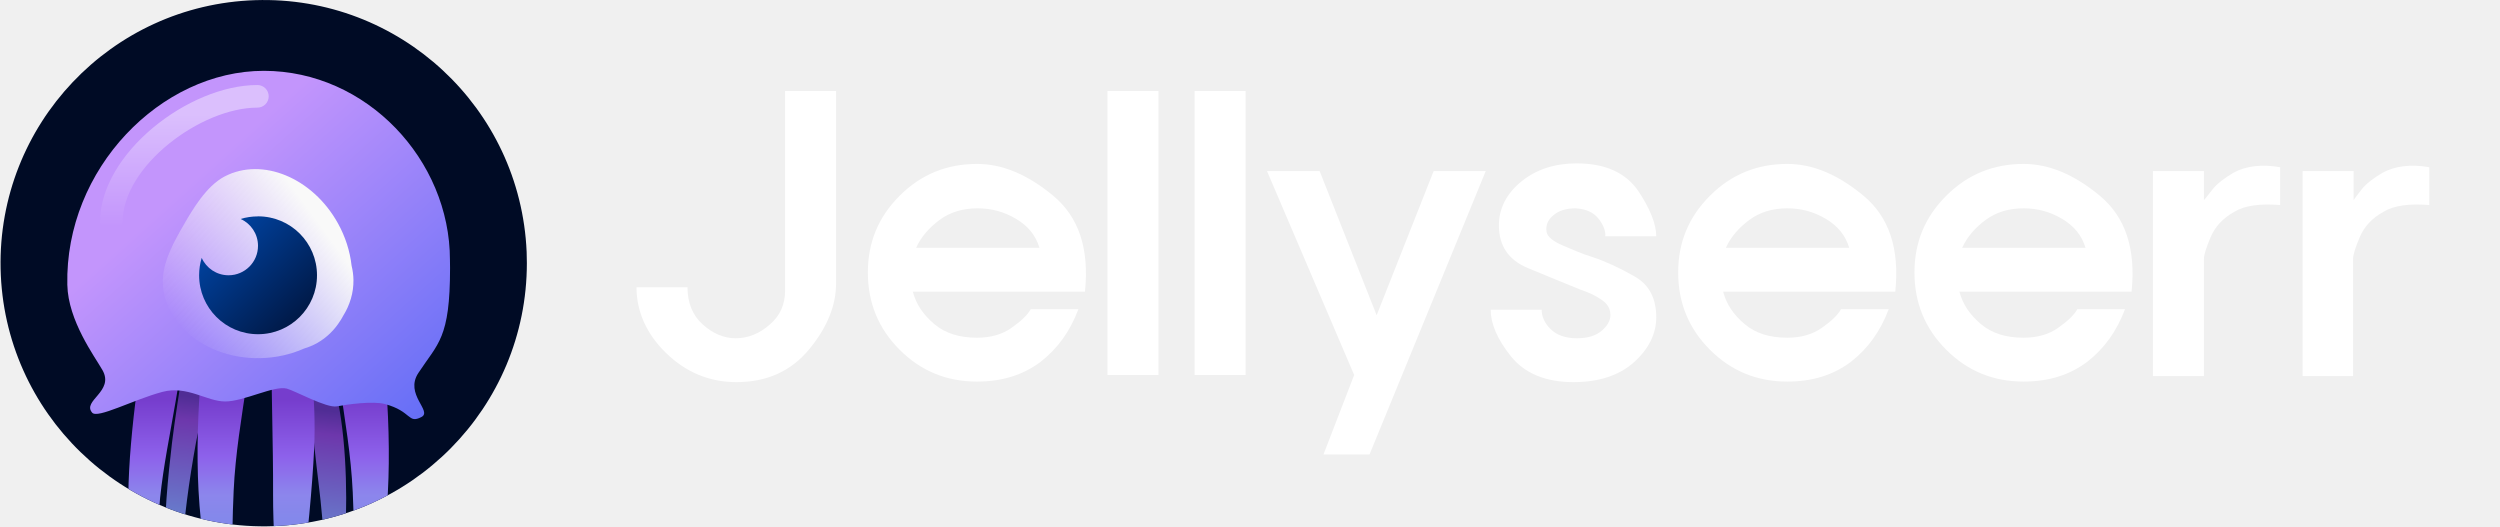
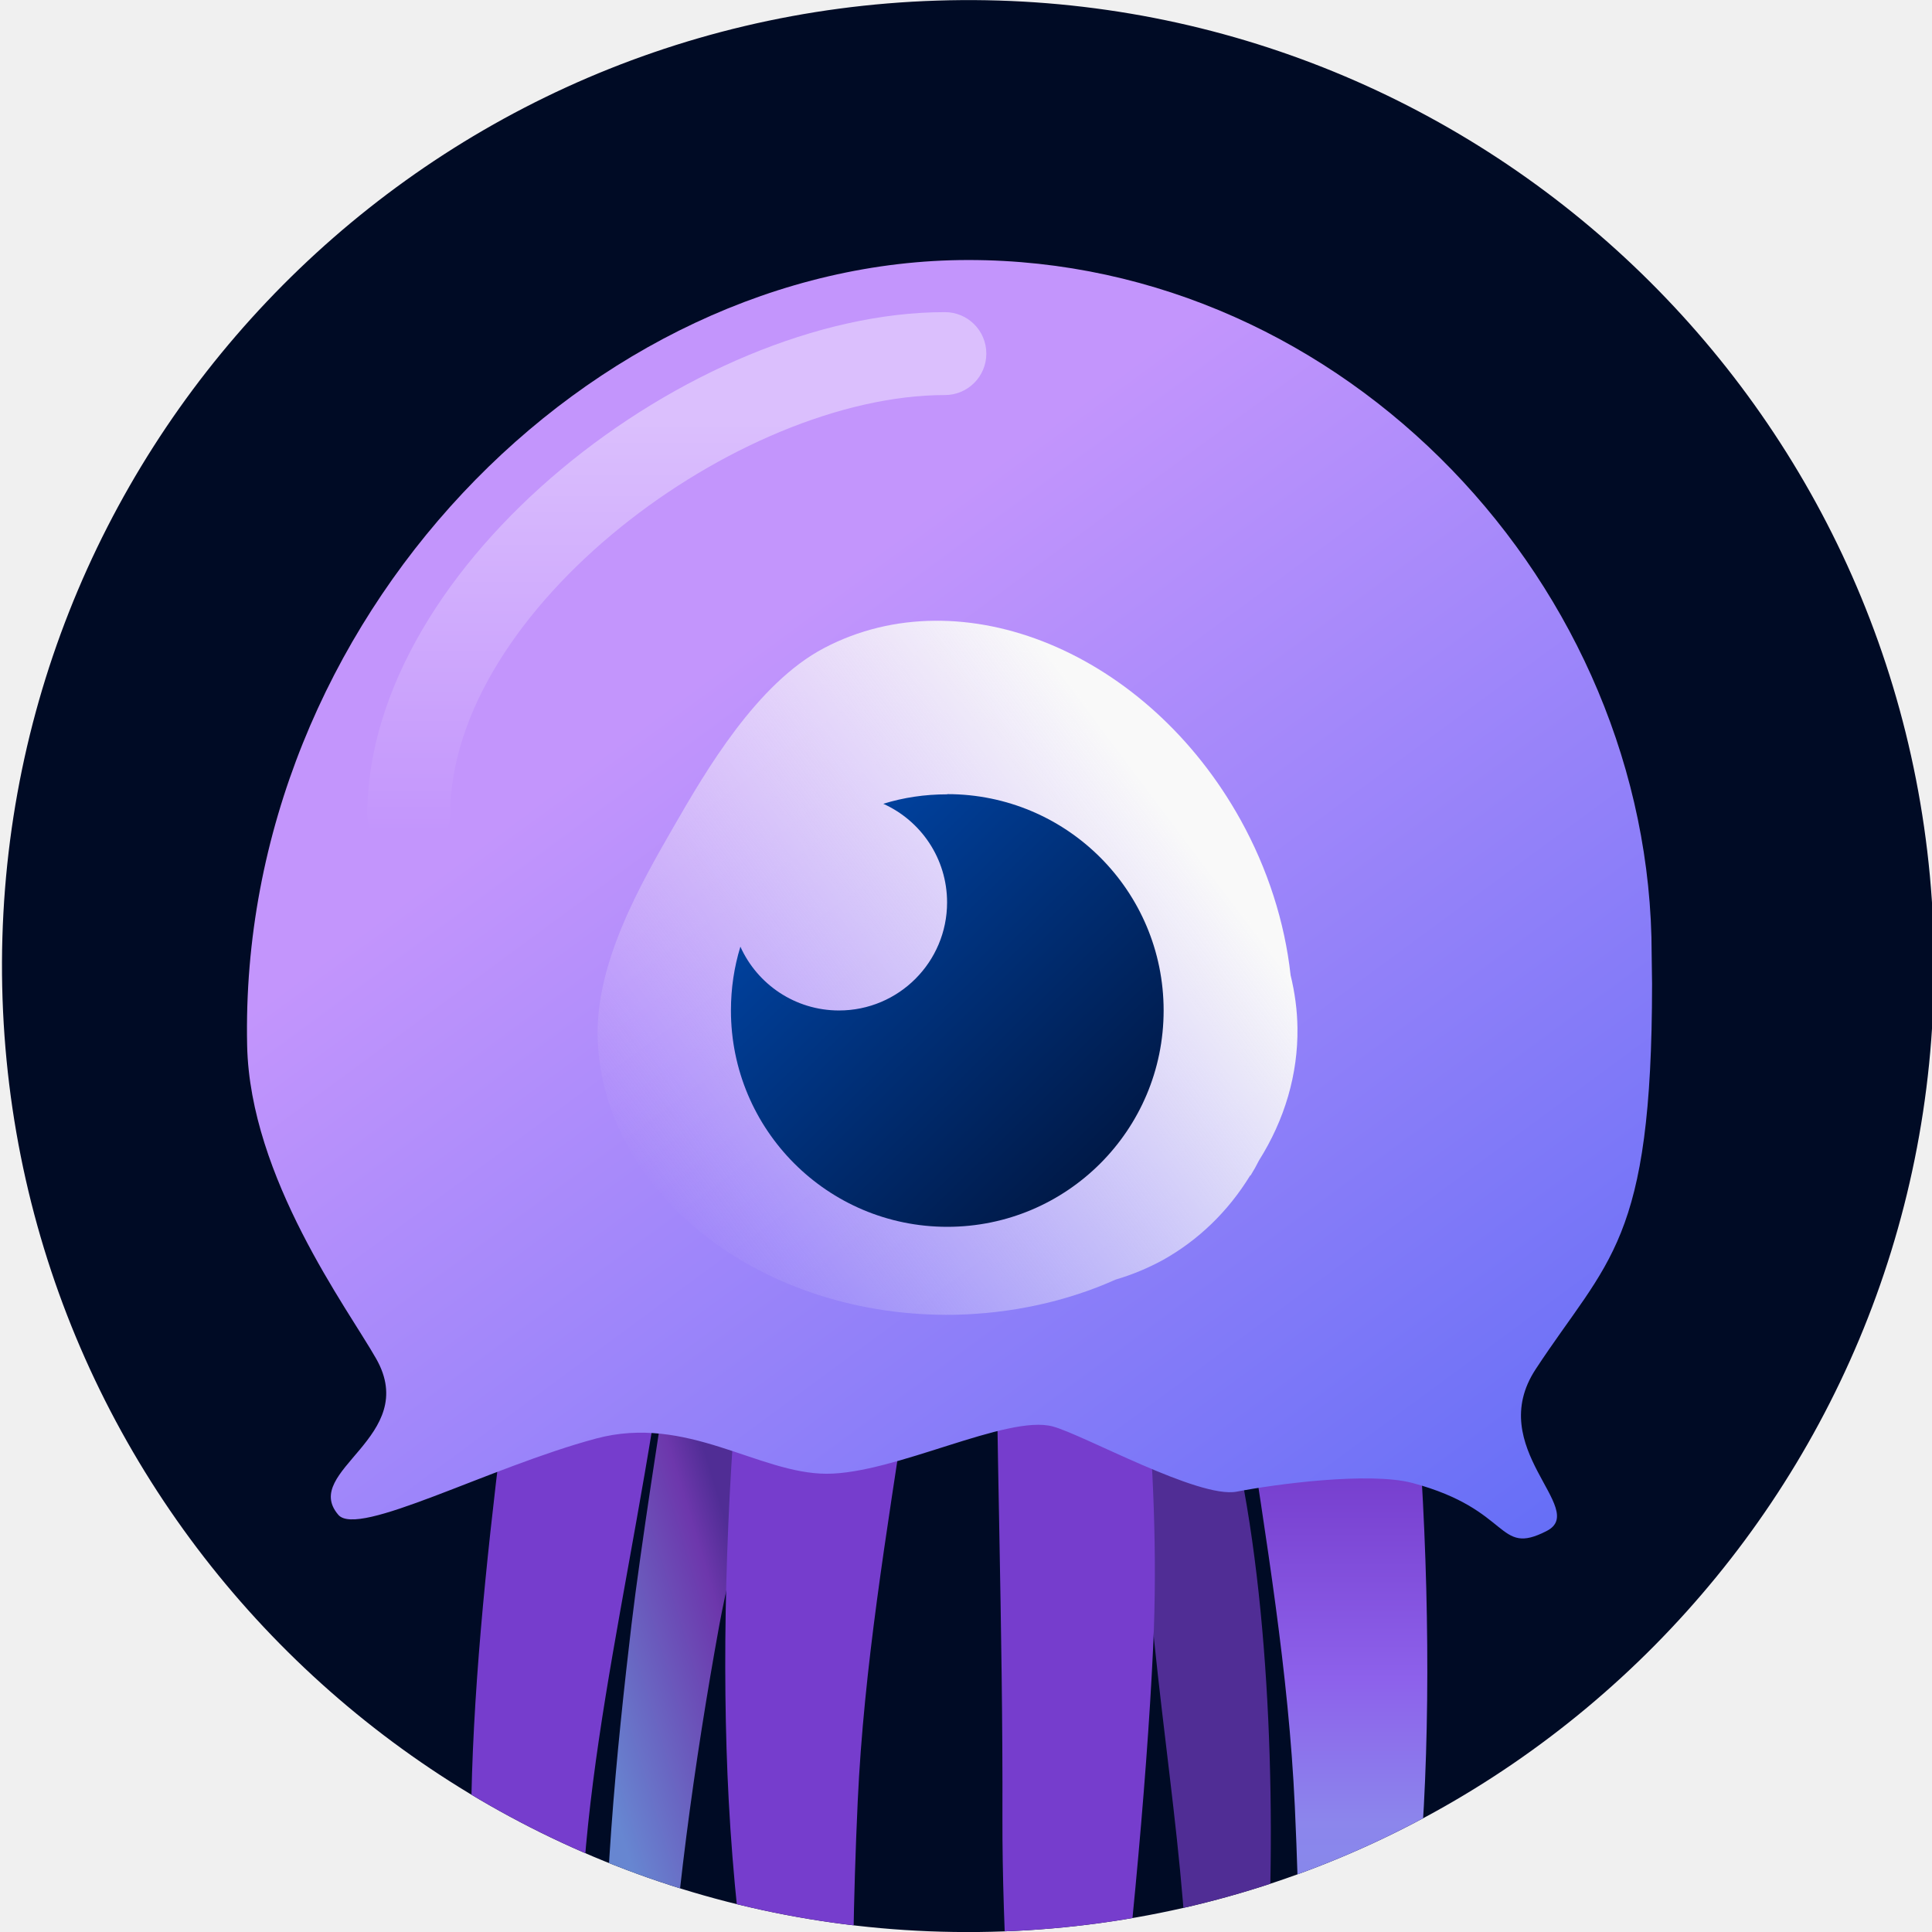
- <svg xmlns="http://www.w3.org/2000/svg" xmlns:xlink="http://www.w3.org/1999/xlink" id="Layer_1" data-name="Layer 1" width="456" height="96" viewBox="0 0 456 96">
+ <svg xmlns="http://www.w3.org/2000/svg" xmlns:xlink="http://www.w3.org/1999/xlink" width="96" height="96" data-name="Layer 1">
  <defs>
-     <style>
-       .cls-1 {
-         fill: url(#linear-gradient-8);
-         fill-rule: evenodd;
-       }
- 
-       .cls-1,
-       .cls-2,
-       .cls-3,
-       .cls-4,
-       .cls-5,
-       .cls-6,
-       .cls-7,
-       .cls-8,
-       .cls-9,
-       .cls-10,
-       .cls-11,
-       .cls-12,
-       .cls-13 {
-         stroke-width: 0px;
-       }
- 
-       .cls-2 {
-         fill: url(#linear-gradient);
-       }
- 
-       .cls-3 {
-         fill: url(#linear-gradient-6);
-       }
- 
-       .cls-14,
-       .cls-6 {
-         isolation: isolate;
-       }
- 
-       .cls-4 {
-         fill: url(#linear-gradient-5);
-       }
- 
-       .cls-5 {
-         fill: none;
-       }
- 
-       .cls-6 {
-         fill: #000b25;
-       }
- 
-       .cls-7 {
-         fill: url(#linear-gradient-2);
-       }
- 
-       .cls-8 {
-         fill: url(#linear-gradient-7);
-       }
- 
-       .cls-9 {
-         fill: url(#linear-gradient-3);
-       }
- 
-       .cls-15 {
-         clip-path: url(#clippath);
-       }
- 
-       .cls-10 {
-         fill: url(#linear-gradient-9);
-       }
- 
-       .cls-11 {
-         fill: #fff;
-       }
- 
-       .cls-12 {
-         fill: url(#linear-gradient-10);
-       }
- 
-       .cls-13 {
-         fill: url(#linear-gradient-4);
-       }
-     </style>
    <clipPath id="clippath">
-       <path class="cls-5" d="M96.1,48c0,26.31-21.18,47.71-47.48,48C22.31,96.28.68,75.33.11,49.03-.45,22.73,20.26.87,46.56.03c26.3-.85,48.37,19.63,49.5,45.92" />
+       <path id="svg_1" fill="none" stroke-width="0px" d="m96.1,48c0,26.31 -21.18,47.71 -47.48,48c-26.31,0.28 -47.94,-20.67 -48.51,-46.97c-0.56,-26.3 20.15,-48.16 46.45,-49c26.3,-0.85 48.37,19.63 49.5,45.92" class="cls-5" />
    </clipPath>
-     <linearGradient id="linear-gradient" x1="-1933.27" y1="3162.89" x2="-1935.8" y2="3187.3" gradientTransform="translate(3418.33 -5462.68) scale(1.75)" gradientUnits="userSpaceOnUse">
-       <stop offset="0" stop-color="#502d95" />
-       <stop offset=".1" stop-color="#6d37ac" />
-       <stop offset=".57" stop-color="#6786d1" />
+     <linearGradient y2="0.998" x2="0.075" y1="0.062" x1="0.622" id="linear-gradient">
+       <stop stop-color="#502d95" offset="0" />
+       <stop stop-color="#6d37ac" offset="0.1" />
+       <stop stop-color="#6786d1" offset="0.57" />
    </linearGradient>
-     <linearGradient id="linear-gradient-2" x1="-1918.61" y1="3164.41" x2="-1921.14" y2="3188.83" xlink:href="#linear-gradient" />
-     <linearGradient id="linear-gradient-3" x1="-1470.12" y1="2952.54" x2="-1470.12" y2="2974.75" gradientTransform="translate(3181.94 -6186.45) scale(2.12)" gradientUnits="userSpaceOnUse">
-       <stop offset="0" stop-color="#763dcd" />
-       <stop offset=".22" stop-color="#8d61eb" />
-       <stop offset=".37" stop-color="#8c86ec" />
-       <stop offset=".64" stop-color="#748ce8" />
-       <stop offset=".9" stop-color="#6ba1e6" />
+     <linearGradient xlink:href="#linear-gradient" y2="3188.83" x2="-1921.14" y1="3164.41" x1="-1918.61" id="linear-gradient-2" />
+     <linearGradient y2="1.015" x2="0.5" y1="0.37" x1="0.5" id="linear-gradient-3">
+       <stop stop-color="#763dcd" offset="0" />
+       <stop stop-color="#8d61eb" offset="0.22" />
+       <stop stop-color="#8c86ec" offset="0.37" />
+       <stop stop-color="#748ce8" offset="0.64" />
+       <stop stop-color="#6ba1e6" offset="0.9" />
    </linearGradient>
-     <linearGradient id="linear-gradient-4" x1="-1481.25" x2="-1481.25" y2="2974.75" xlink:href="#linear-gradient-3" />
-     <linearGradient id="linear-gradient-5" x1="-1487.04" y1="2952.54" x2="-1487.04" y2="2974.75" xlink:href="#linear-gradient-3" />
-     <linearGradient id="linear-gradient-6" x1="-1475.87" x2="-1475.87" y2="2974.75" xlink:href="#linear-gradient-3" />
-     <linearGradient id="linear-gradient-7" x1="-1394.57" y1="3099.36" x2="-1366.7" y2="3130.32" gradientTransform="translate(2528.44 -5512.24) scale(1.79)" gradientUnits="userSpaceOnUse">
-       <stop offset="0" stop-color="#c395fc" />
-       <stop offset="1" stop-color="#4f65f5" />
+     <linearGradient xlink:href="#linear-gradient-3" y2="2974.75" x2="-1481.25" x1="-1481.25" id="linear-gradient-4" />
+     <linearGradient xlink:href="#linear-gradient-3" y2="2974.75" x2="-1487.04" y1="2952.54" x1="-1487.04" id="linear-gradient-5" />
+     <linearGradient xlink:href="#linear-gradient-3" y2="2974.75" x2="-1475.87" x1="-1475.87" id="linear-gradient-6" />
+     <linearGradient y2="1.23" x2="0.999" y1="0.357" x1="0.285" id="linear-gradient-7">
+       <stop stop-color="#c395fc" offset="0" />
+       <stop stop-color="#4f65f5" offset="1" />
    </linearGradient>
-     <linearGradient id="linear-gradient-8" x1="-2155.68" y1="6519.53" x2="-2155.68" y2="6560.17" gradientTransform="translate(1133.03 -3304.28) scale(.51)" gradientUnits="userSpaceOnUse">
-       <stop offset="0" stop-color="#fff" stop-opacity=".4" />
-       <stop offset="1" stop-color="#fff" stop-opacity="0" />
+     <linearGradient y2="0.958" x2="0.5" y1="0.191" x1="0.5" id="linear-gradient-8">
+       <stop stop-opacity="0.4" stop-color="#fff" offset="0" />
+       <stop stop-opacity="0" stop-color="#fff" offset="1" />
    </linearGradient>
-     <linearGradient id="linear-gradient-9" x1="-1549.99" y1="4189.28" x2="-1575.09" y2="4207.72" gradientTransform="translate(1639.33 -4232.26) scale(1.02)" gradientUnits="userSpaceOnUse">
-       <stop offset="0" stop-color="#f9f9f9" />
-       <stop offset="1" stop-color="#f9f9f9" stop-opacity="0" />
+     <linearGradient y2="0.834" x2="0.088" y1="0.289" x1="0.824" id="linear-gradient-9">
+       <stop stop-color="#f9f9f9" offset="0" />
+       <stop stop-opacity="0" stop-color="#f9f9f9" offset="1" />
    </linearGradient>
-     <linearGradient id="linear-gradient-10" x1="-1117.14" y1="3503.72" x2="-1105.01" y2="3516.1" gradientTransform="translate(1637.01 -4967.83) scale(1.43)" gradientUnits="userSpaceOnUse">
-       <stop offset="0" stop-color="#0043a2" />
-       <stop offset="1" stop-color="#00133a" />
+     <linearGradient y2="0.964" x2="0.955" y1="0.141" x1="0.148" id="linear-gradient-10">
+       <stop stop-color="#0043a2" offset="0" />
+       <stop stop-color="#00133a" offset="1" />
    </linearGradient>
  </defs>
-   <g class="cls-14">
-     <path class="cls-11" d="M140.4,59.2c1.9-1.6,2.8-3.7,2.8-6.2V16.6h9.3v35.1c0,4-1.6,8-4.9,12-3.3,4-7.7,6-13.3,6-4.9,0-9.2-1.8-12.8-5.3-3.6-3.5-5.4-7.6-5.4-12h9.3c0,2.8.9,5.1,2.8,6.8s3.9,2.5,6,2.5c2.3,0,4.4-.9,6.2-2.5Z" />
-     <path class="cls-11" d="M166.5,53.2c.6,2.3,1.9,4.2,3.9,5.9s4.6,2.5,7.8,2.5c2.5,0,4.6-.6,6.3-1.8s2.9-2.3,3.5-3.4h8.7c-1.5,4-3.8,7.2-6.9,9.6-3.2,2.4-7,3.6-11.6,3.6-5.5,0-10.2-1.9-14.1-5.8-3.9-3.9-5.8-8.6-5.8-14.1s1.9-10.1,5.8-14c3.9-3.9,8.6-5.8,14.1-5.8,4.6,0,9.2,1.9,13.9,5.8,4.7,3.9,6.6,9.7,5.8,17.5,0,0-31.4,0-31.4,0ZM189.6,45.2c-.7-2.3-2.1-4-4.3-5.3s-4.5-1.9-7-1.9c-2.7,0-5,.7-6.9,2.1-1.9,1.4-3.4,3.1-4.3,5.1,0,0,22.5,0,22.5,0Z" />
-     <path class="cls-11" d="M211.3,68.4h-9.3V16.6h9.3v51.8Z" />
-     <path class="cls-11" d="M227.2,68.4h-9.3V16.6h9.3v51.8Z" />
-     <path class="cls-11" d="M231.1,31.2h9.6l10.4,26.3,10.4-26.3h9.5l-21.2,51.7h-8.4l5.6-14.5-15.9-37.2Z" />
-     <path class="cls-11" d="M291.5,39.8c-.9-1.1-2.3-1.7-4.1-1.8-1.7,0-3.1.4-4.1,1.3-1,.8-1.4,1.9-1.2,3,.1.8,1.1,1.7,3,2.5s3.7,1.6,5.4,2.1c2.4.8,5,2,7.6,3.5,2.7,1.5,4,4,4,7.5,0,3-1.4,5.8-4.1,8.2s-6.4,3.6-11,3.6c-5.1,0-8.9-1.6-11.4-4.7s-3.7-6-3.7-8.5h9.3c0,1.2.5,2.4,1.6,3.5s2.7,1.7,4.8,1.7,3.6-.5,4.7-1.5,1.6-2.1,1.4-3.2c-.1-.9-.6-1.7-1.7-2.4-1-.7-2.3-1.3-3.8-1.8-2.7-1.1-5.9-2.4-9.5-3.9s-5.3-4.1-5.3-7.8c0-3.1,1.4-5.8,4.1-8s6.1-3.3,10.1-3.3c5.2,0,8.9,1.7,11.2,5,2.2,3.3,3.3,6.1,3.3,8.3h-9.3c.1-1-.4-2.2-1.3-3.3Z" />
-     <path class="cls-11" d="M314.3,53.2c.6,2.3,1.9,4.2,3.9,5.9s4.6,2.5,7.8,2.5c2.5,0,4.6-.6,6.3-1.8,1.7-1.2,2.9-2.3,3.5-3.4h8.7c-1.5,4-3.8,7.2-6.9,9.6-3.2,2.4-7,3.6-11.6,3.6-5.5,0-10.2-1.9-14.1-5.8-3.9-3.9-5.8-8.6-5.8-14.1s1.9-10.1,5.8-14c3.9-3.9,8.6-5.8,14.1-5.8,4.6,0,9.2,1.9,13.9,5.8,4.7,3.9,6.6,9.7,5.8,17.5,0,0-31.4,0-31.4,0ZM337.3,45.2c-.7-2.3-2.1-4-4.3-5.3-2.2-1.3-4.5-1.9-7-1.9-2.7,0-5,.7-6.9,2.1-1.9,1.4-3.4,3.1-4.3,5.1,0,0,22.5,0,22.5,0Z" />
-     <path class="cls-11" d="M357.4,53.2c.6,2.3,1.9,4.2,3.9,5.9s4.6,2.5,7.8,2.5c2.5,0,4.6-.6,6.3-1.8,1.7-1.2,2.9-2.3,3.5-3.4h8.7c-1.5,4-3.8,7.2-6.9,9.6-3.2,2.4-7,3.6-11.6,3.6-5.5,0-10.2-1.9-14.1-5.8-3.9-3.9-5.8-8.6-5.8-14.1s1.9-10.1,5.8-14c3.9-3.9,8.6-5.8,14.1-5.8,4.6,0,9.2,1.9,13.9,5.8,4.7,3.9,6.6,9.7,5.8,17.5,0,0-31.4,0-31.4,0ZM380.4,45.2c-.7-2.3-2.1-4-4.3-5.3-2.2-1.3-4.5-1.9-7-1.9-2.7,0-5,.7-6.9,2.1-1.9,1.4-3.4,3.1-4.3,5.1,0,0,22.5,0,22.5,0Z" />
-     <path class="cls-11" d="M403.6,34.5c.8-1,2.1-2,3.8-3,2.2-1.2,5.1-1.6,8.5-1v6.9c-3.7-.3-6.5.1-8.3,1.2-2.2,1.2-3.6,2.8-4.4,4.7s-1.2,3.2-1.2,3.9v21.4h-9.3V31.2h9.3v5.3c.3-.3.8-1,1.6-2Z" />
-     <path class="cls-11" d="M430.8,34.5c.8-1,2.1-2,3.8-3,2.2-1.2,5.1-1.6,8.5-1v6.9c-3.7-.3-6.5.1-8.3,1.2-2.2,1.2-3.6,2.8-4.4,4.7s-1.2,3.2-1.2,3.9v21.4h-9.2V31.2h9.3v5.3c.2-.3.7-1,1.5-2Z" />
-   </g>
  <g>
-     <path id="path10669-9-1-9-9-9" class="cls-6" d="M96.1,48c0,26.31-21.18,47.71-47.48,48C22.31,96.28.68,75.33.11,49.03-.45,22.73,20.26.87,46.56.03c26.3-.85,48.37,19.63,49.5,45.92" />
-     <g class="cls-15">
-       <g>
-         <g id="g6130-1-5-2-8-6">
-           <path id="rect1318-7-5-3-3-5-9-9-8-5-7-5-2-3-7-5-7-0" class="cls-2" d="M38.05,70.69l-5.06-1.13s-1.17,7.43-1.61,11.15c-.71,6.02-1.57,14.34-1.23,20.71.37,7.01,2.29,13.76,2.92,13.76s-.34-4.29.1-13.75c.29-6.3,1.33-13.87,2.58-20.72.62-3.38,2.42-10.02,2.42-10.02h-.12Z" />
-           <path id="rect1318-7-5-3-2-9-6-5-0-9-1-8-7-1-9-7-6-1-49-4-2-4" class="cls-7" d="M59.41,70.16h1.55c2.08,7.76,2.47,18.96,2.02,27.4-.49,9.29-3.03,18.23-3.87,18.23s.45-5.69-.13-18.21c-.39-8.35-2.16-16.2-2.35-27.41h2.78Z" />
+     <g id="svg_13">
+       <path fill="#000b25" isolation="isolate" stroke-width="0px" d="m96.1,48c0,26.31 -21.18,47.71 -47.48,48c-26.31,0.28 -47.94,-20.67 -48.51,-46.97c-0.56,-26.3 20.15,-48.16 46.45,-49c26.3,-0.85 48.37,19.63 49.5,45.92" class="cls-6" id="path10669-9-1-9-9-9" />
+       <g id="svg_14" clip-path="url(#clippath)" class="cls-15">
+         <g id="svg_15">
+           <g id="g6130-1-5-2-8-6">
+             <path fill="url(#linear-gradient)" stroke-width="0px" d="m38.05,70.69l-5.06,-1.13s-1.17,7.43 -1.61,11.15c-0.71,6.02 -1.57,14.34 -1.23,20.71c0.37,7.01 2.29,13.76 2.92,13.76s-0.34,-4.29 0.1,-13.75c0.29,-6.3 1.33,-13.87 2.58,-20.72c0.62,-3.38 2.42,-10.02 2.42,-10.02l-0.12,0z" class="cls-2" id="rect1318-7-5-3-3-5-9-9-8-5-7-5-2-3-7-5-7-0" />
+             <path fill="url(#linear-gradient-2)" stroke-width="0px" d="m59.41,70.16l1.55,0c2.08,7.76 2.47,18.96 2.02,27.4c-0.49,9.29 -3.03,18.23 -3.87,18.23s0.45,-5.69 -0.13,-18.21c-0.39,-8.35 -2.16,-16.2 -2.35,-27.41l2.78,0l0,-0.01z" class="cls-7" id="rect1318-7-5-3-2-9-6-5-0-9-1-8-7-1-9-7-6-1-49-4-2-4" />
+           </g>
+           <g id="g33645-2-2-8-7-6-64-4-7-0-8-1">
+             <path fill="url(#linear-gradient-3)" stroke-width="0px" d="m64.09,45.86l2.49,0c3.33,12.42 4.89,30.36 4.17,43.88c-0.79,14.88 -4.85,29.2 -6.2,29.2s0.71,-9.11 -0.21,-29.17c-0.62,-13.38 -4.41,-25.95 -4.7,-43.91l4.46,0l-0.01,0z" class="cls-9" id="rect1318-7-5-3-2-9-6-5-0-9-1-8-7-1-9-0-9-6-5-2-0" />
+             <path fill="url(#linear-gradient-4)" stroke-width="0px" d="m42.87,45.59l-2.49,0c-3.33,12.42 -4.89,30.36 -4.17,43.88c0.79,14.88 4.85,29.2 6.2,29.2s-0.71,-9.11 0.21,-29.17c0.62,-13.38 4.41,-25.95 4.7,-43.91l-4.46,0l0,0l0.01,0z" class="cls-13" id="rect1318-7-5-3-2-7-1-8-9-8-6-5-8-0-1-3-0-5-4-9-9-4" />
+             <path fill="url(#linear-gradient-5)" stroke-width="0px" d="m35.18,39.95l-5.67,-2.02s-2.08,13.26 -2.87,19.92c-1.26,10.75 -3.75,25.61 -3.14,36.99c0.67,12.53 4.09,24.58 5.22,24.58s-0.6,-7.67 0.18,-24.56c0.52,-11.26 3.97,-21.94 5.14,-37.01c0.47,-5.99 1.37,-17.9 1.37,-17.9l-0.23,0z" class="cls-4" id="rect1318-7-5-3-3-5-9-9-8-5-7-4-0-3-4-9-8" />
+             <path fill="url(#linear-gradient-6)" stroke-width="0px" d="m53.91,45.86l-5.11,0.87s0.68,9.93 0.68,15.58c0,9.16 0.36,18.42 0.33,28.03c-0.03,11.05 1.81,29.55 2.77,29.55s4.06,-23.82 4.72,-38.06c0.44,-9.5 -0.97,-17.84 -1.22,-23.52c-0.22,-5.06 -0.93,-11.88 -0.93,-11.88l-1.25,-0.58l0,0l0.01,0.01z" class="cls-3" id="rect1318-7-5-3-8-6-4-6-9-2-6-9-4-62-4-0-6-6-7" />
+           </g>
+           <path fill="url(#linear-gradient-7)" stroke-width="0px" d="m82.09,48.88c0,12.9 -2.19,13.68 -5.78,19.15c-2.58,3.92 2.64,6.96 0.55,8.04c-2.5,1.29 -1.71,-1.05 -6.67,-2.38c-2.15,-0.57 -6.84,0.06 -8.74,0.43c-1.88,0.36 -7.61,-2.83 -9.14,-3.24c-2.27,-0.61 -7.84,2.35 -11.23,2.35s-6.94,-2.96 -11.46,-1.75c-5.36,1.44 -11.83,4.94 -12.81,3.79c-1.88,-2.19 4.1,-3.86 1.88,-7.76c-1.4,-2.47 -6.27,-8.98 -6.41,-15.56c-0.45,-21.16 17.07,-39.03 35.84,-39.03s33.95,16.28 33.95,34.49" class="cls-8" id="path354-3-3-0-0-7-7-5-6-8-3-92-0-0" />
+           <path stroke-width="0px" fill-rule="evenodd" fill="url(#linear-gradient-8)" d="m46.95,19.63c-10.25,0 -24.58,10.61 -24.58,20.86c0,1.14 -0.92,2.06 -2.06,2.06s-2.06,-0.92 -2.06,-2.06c0,-12.52 16.17,-24.98 28.7,-24.98c1.14,0 2.06,0.92 2.06,2.06s-0.92,2.06 -2.06,2.06z" class="cls-1" id="path263-7-9-9-4-2-7-7-0-2-2-8" />
+           <path fill="url(#linear-gradient-9)" stroke-width="0px" d="m62.12,58.41c-1.09,1.78 -2.57,3.21 -4.32,4.19c-0.75,0.41 -1.54,0.74 -2.36,0.98c-2.45,1.1 -5.2,1.69 -7.99,1.75c-9.53,0.17 -17.44,-5.92 -17.75,-13.65c-0.15,-3.79 2.11,-7.72 3.86,-10.75c1.48,-2.56 4.03,-6.97 7.39,-8.73c6.85,-3.6 16.08,0.21 20.7,8.55c1.34,2.42 2.19,5.07 2.48,7.71c0.21,0.86 0.33,1.74 0.34,2.62c0.03,2.29 -0.63,4.55 -1.91,6.58c-0.13,0.26 -0.27,0.51 -0.42,0.75l-0.02,0z" class="cls-10" id="path354-6-6-5-8-1-1-2-1-4-8-1-2-4-7-6" />
+           <path fill="url(#linear-gradient-10)" stroke-width="0px" d="m47.07,39.46c5.94,0 10.75,4.81 10.75,10.75s-4.81,10.75 -10.75,10.75s-10.75,-4.81 -10.75,-10.75c0,-1.1 0.16,-2.16 0.47,-3.17c0.84,1.87 2.72,3.17 4.9,3.17c2.97,0 5.37,-2.41 5.37,-5.37c0,-2.18 -1.3,-4.06 -3.17,-4.9c1,-0.31 2.06,-0.47 3.17,-0.47l0.01,0l0,-0.01z" class="cls-12" id="path259-2-6-4-6-7-0-1-0-5-9-4-7-1-5-7-6-2" />
        </g>
-         <g id="g33645-2-2-8-7-6-64-4-7-0-8-1">
-           <path id="rect1318-7-5-3-2-9-6-5-0-9-1-8-7-1-9-0-9-6-5-2-0" class="cls-9" d="M64.09,45.86h2.49c3.33,12.42,4.89,30.36,4.17,43.88-.79,14.88-4.85,29.2-6.2,29.2s.71-9.11-.21-29.17c-.62-13.38-4.41-25.95-4.7-43.91h4.46-.01Z" />
-           <path id="rect1318-7-5-3-2-7-1-8-9-8-6-5-8-0-1-3-0-5-4-9-9-4" class="cls-13" d="M42.87,45.59h-2.49c-3.33,12.42-4.89,30.36-4.17,43.88.79,14.88,4.85,29.2,6.2,29.2s-.71-9.11.21-29.17c.62-13.38,4.41-25.95,4.7-43.91h-4.46,0Z" />
-           <path id="rect1318-7-5-3-3-5-9-9-8-5-7-4-0-3-4-9-8" class="cls-4" d="M35.18,39.95l-5.67-2.02s-2.08,13.26-2.87,19.92c-1.26,10.75-3.75,25.61-3.14,36.99.67,12.53,4.09,24.58,5.22,24.58s-.6-7.67.18-24.56c.52-11.26,3.97-21.94,5.14-37.01.47-5.99,1.37-17.9,1.37-17.9h-.23Z" />
-           <path id="rect1318-7-5-3-8-6-4-6-9-2-6-9-4-62-4-0-6-6-7" class="cls-3" d="M53.91,45.86l-5.11.87s.68,9.93.68,15.58c0,9.16.36,18.42.33,28.03-.03,11.05,1.81,29.55,2.77,29.55s4.06-23.82,4.72-38.06c.44-9.5-.97-17.84-1.22-23.52-.22-5.06-.93-11.88-.93-11.88l-1.25-.58h0Z" />
-         </g>
-         <path id="path354-3-3-0-0-7-7-5-6-8-3-92-0-0" class="cls-8" d="M82.09,48.88c0,12.9-2.19,13.68-5.78,19.15-2.58,3.92,2.64,6.96.55,8.04-2.5,1.29-1.71-1.05-6.67-2.38-2.15-.57-6.84.06-8.74.43-1.88.36-7.61-2.83-9.14-3.24-2.27-.61-7.84,2.35-11.23,2.35s-6.94-2.96-11.46-1.75c-5.36,1.44-11.83,4.94-12.81,3.79-1.88-2.19,4.1-3.86,1.88-7.76-1.4-2.47-6.27-8.98-6.41-15.56-.45-21.16,17.07-39.03,35.84-39.03s33.95,16.28,33.95,34.49" />
-         <path id="path263-7-9-9-4-2-7-7-0-2-2-8" class="cls-1" d="M46.95,19.63c-10.25,0-24.58,10.61-24.58,20.86,0,1.14-.92,2.06-2.06,2.06s-2.06-.92-2.06-2.06c0-12.52,16.17-24.98,28.7-24.98,1.14,0,2.06.92,2.06,2.06s-.92,2.06-2.06,2.06Z" />
-         <path id="path354-6-6-5-8-1-1-2-1-4-8-1-2-4-7-6" class="cls-10" d="M62.12,58.41c-1.09,1.78-2.57,3.21-4.32,4.19-.75.41-1.54.74-2.36.98-2.45,1.1-5.2,1.69-7.99,1.75-9.53.17-17.44-5.92-17.75-13.65-.15-3.79,2.11-7.72,3.86-10.75,1.48-2.56,4.03-6.97,7.39-8.73,6.85-3.6,16.08.21,20.7,8.55,1.34,2.42,2.19,5.07,2.48,7.71.21.86.33,1.74.34,2.62.03,2.29-.63,4.55-1.91,6.58-.13.26-.27.51-.42.75h-.02Z" />
-         <path id="path259-2-6-4-6-7-0-1-0-5-9-4-7-1-5-7-6-2" class="cls-12" d="M47.07,39.46c5.94,0,10.75,4.81,10.75,10.75s-4.81,10.75-10.75,10.75-10.75-4.81-10.75-10.75c0-1.1.16-2.16.47-3.17.84,1.87,2.72,3.17,4.9,3.17,2.97,0,5.37-2.41,5.37-5.37,0-2.18-1.3-4.06-3.17-4.9,1-.31,2.06-.47,3.17-.47h.01Z" />
      </g>
    </g>
  </g>
</svg>
